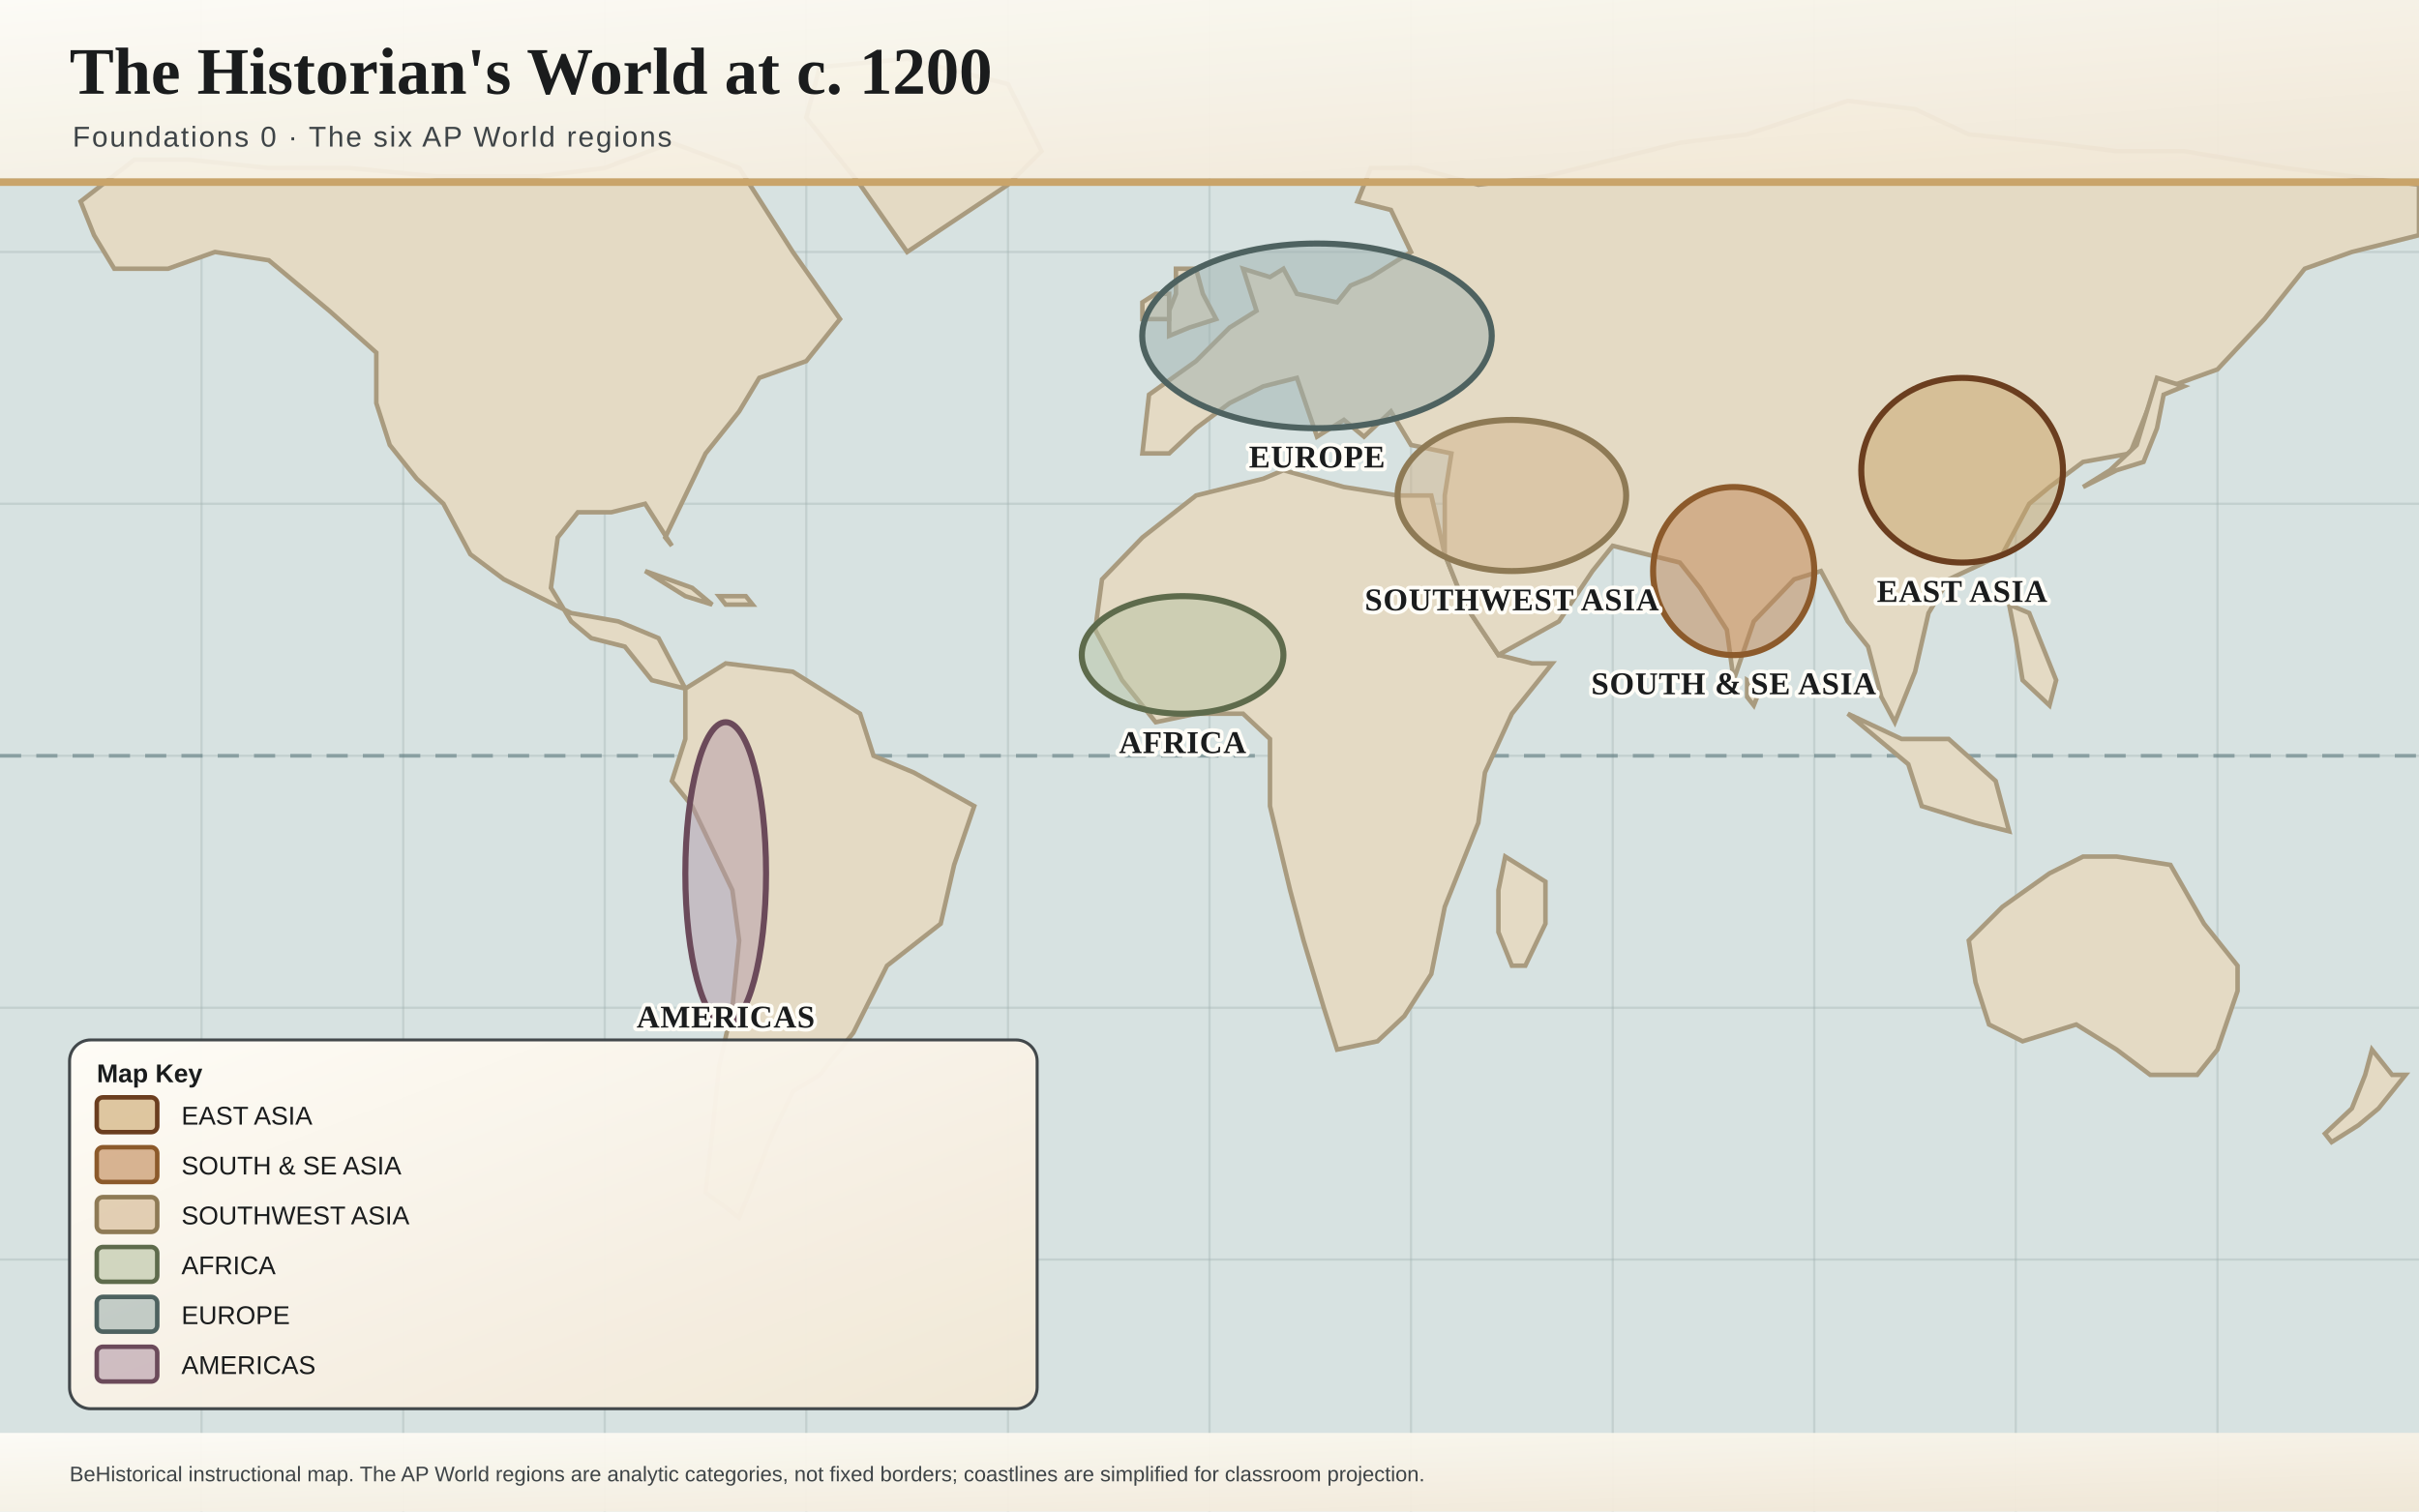
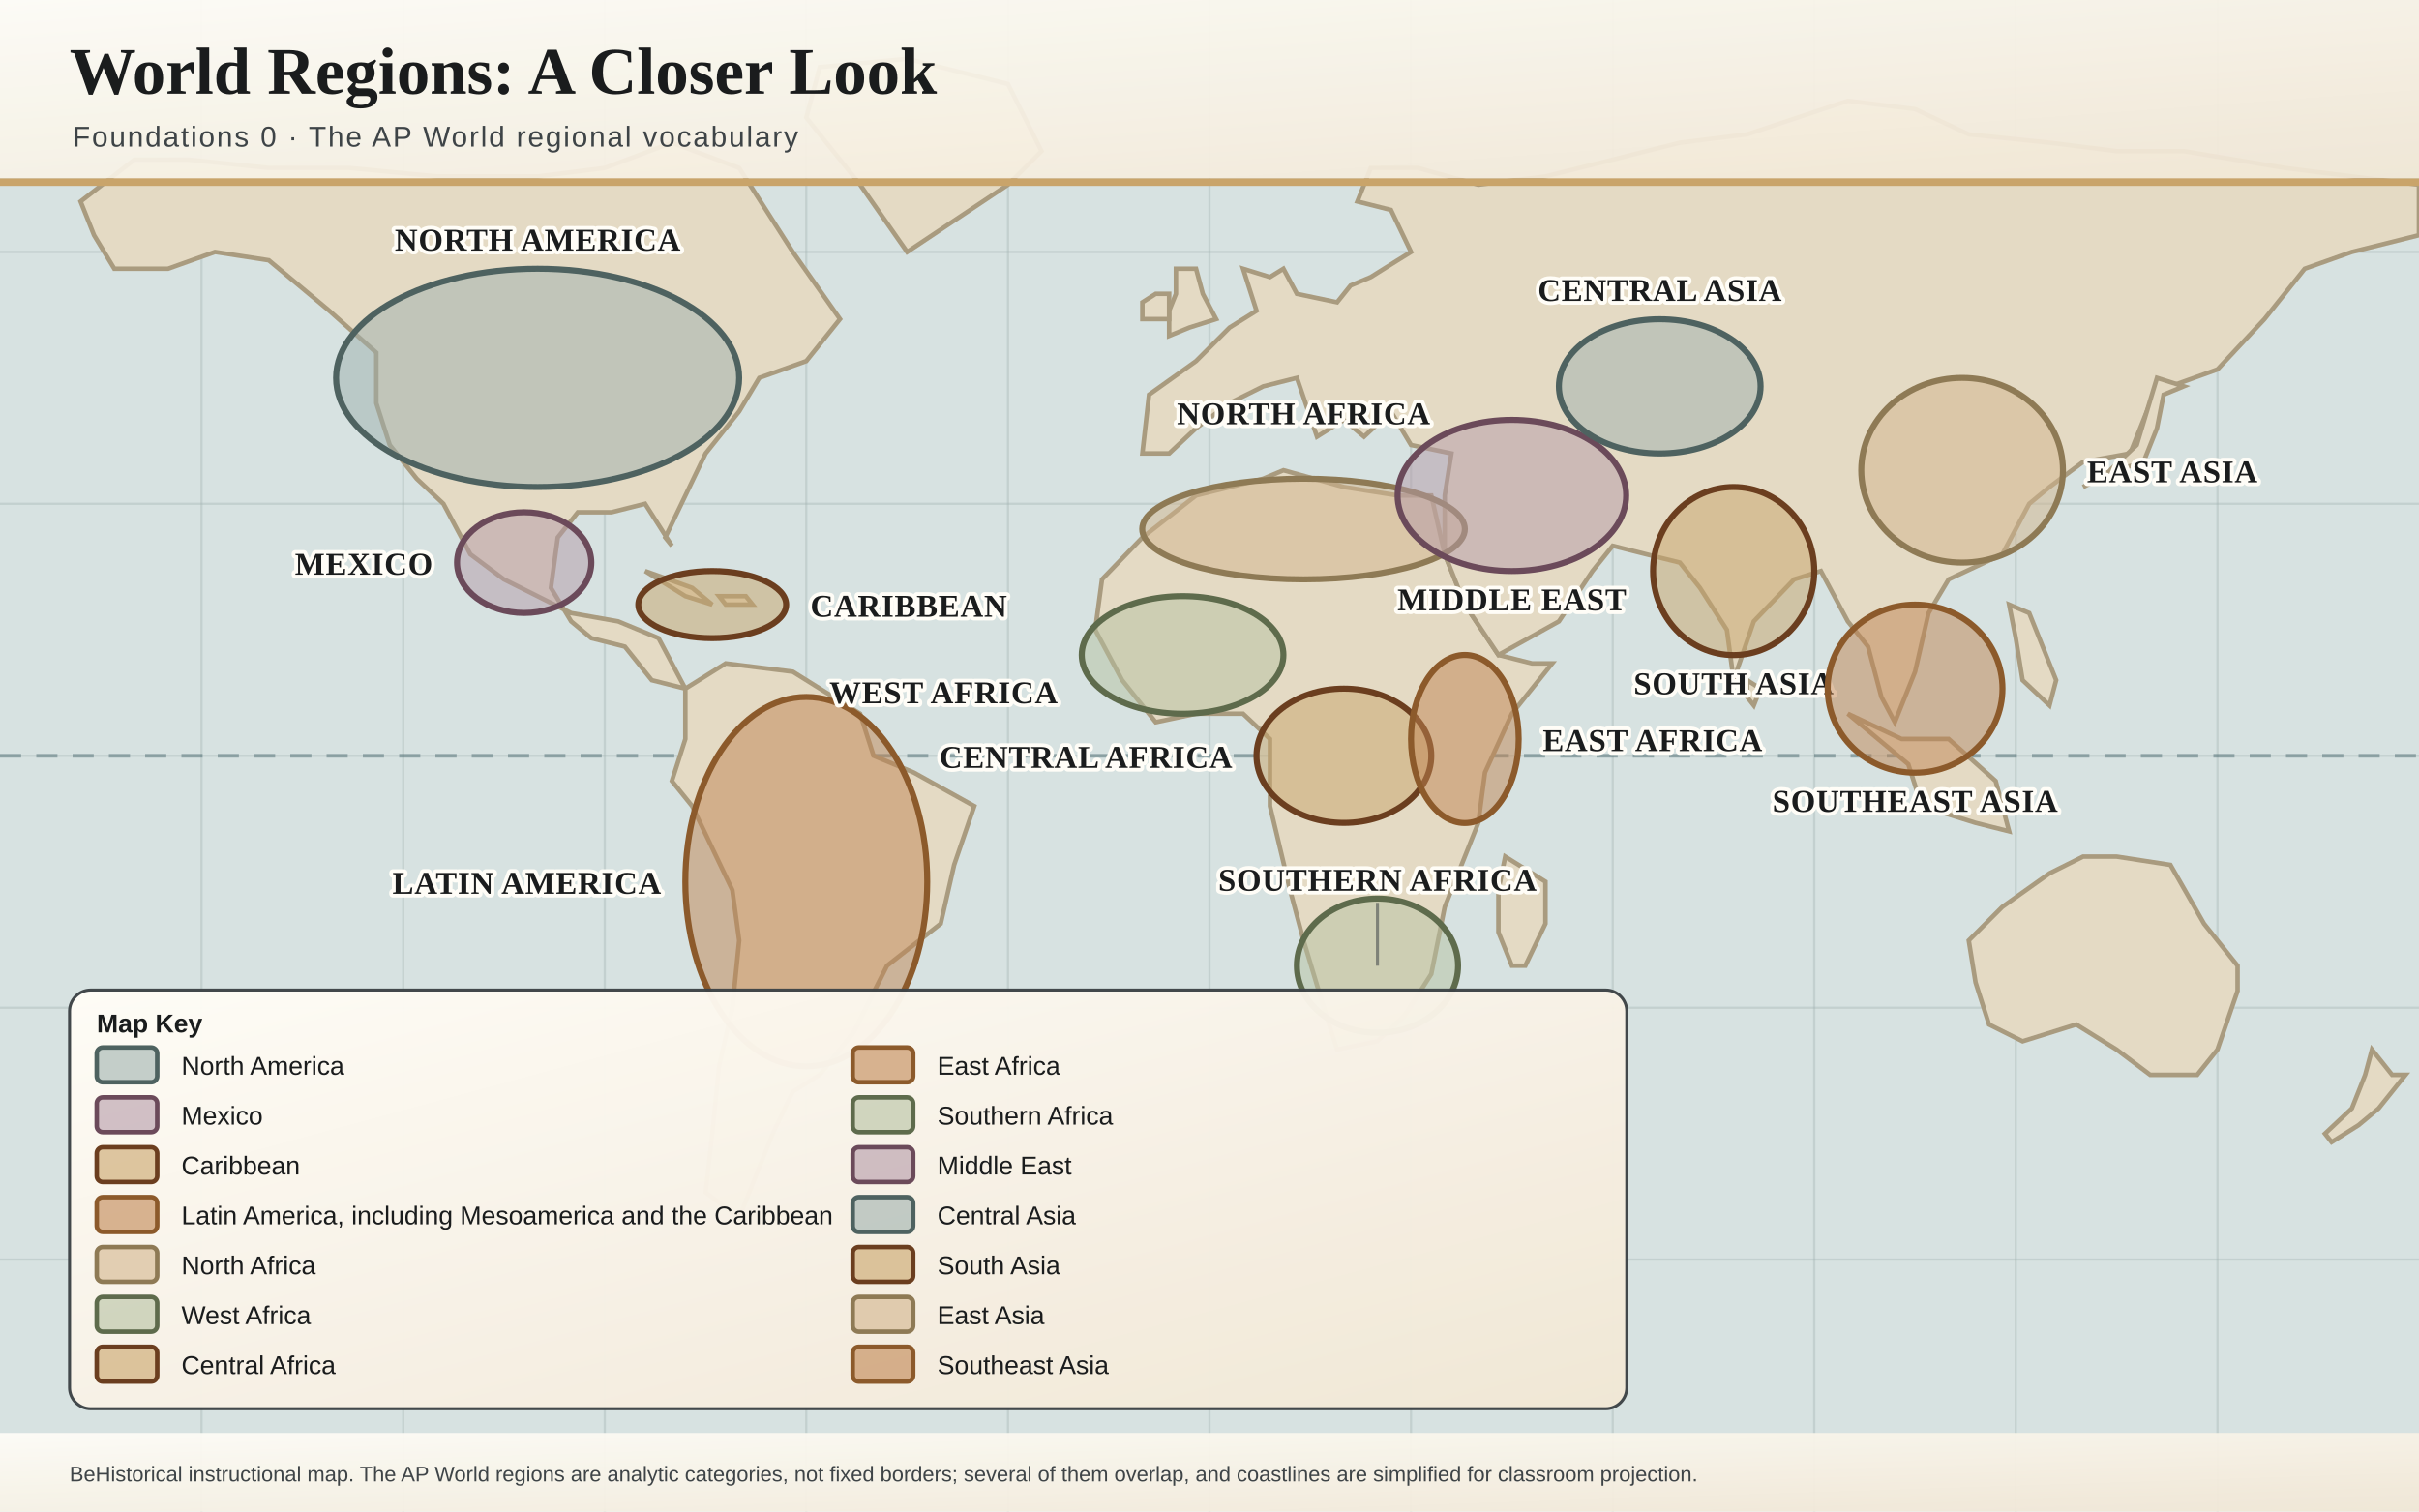
<svg xmlns="http://www.w3.org/2000/svg" width="1600" height="1000" viewBox="0 0 1600 1000" preserveAspectRatio="xMidYMid meet" role="img" aria-labelledby="map-title map-desc">
  <defs>
    <linearGradient id="paper" x1="0" x2="1" y1="0" y2="1">
      <stop offset="0" stop-color="#FFFDF7" />
      <stop offset="1" stop-color="#F1E7D5" />
    </linearGradient>
    <marker id="arrow" markerWidth="20" markerHeight="16" refX="17" refY="8" orient="auto" markerUnits="userSpaceOnUse">
      <path d="M0,0 L20,8 L0,16 Z" fill="#8C5A2B" />
    </marker>
    <style>
      .title{font-family:Georgia,'Times New Roman',serif;font-weight:700;font-size:44px;fill:#1A1C1D}
      .subtitle{font-family:Arial,Helvetica,sans-serif;font-size:19px;fill:#3E4447;letter-spacing:1.2px;text-transform:uppercase}
      .region{font-family:Georgia,'Times New Roman',serif;font-weight:700;font-size:21px;letter-spacing:.5px}
      .place{font-family:Arial,Helvetica,sans-serif;font-weight:700;font-size:18px;fill:#1A1C1D}
      .placenote{font-family:Arial,Helvetica,sans-serif;font-size:15px;fill:#3E4447}
      .small{font-family:Arial,Helvetica,sans-serif;font-size:17px;fill:#1A1C1D}
      .tiny{font-family:Arial,Helvetica,sans-serif;font-size:14px;fill:#3E4447}
      .badgenum{font-family:Arial,Helvetica,sans-serif;font-weight:700;font-size:19px;fill:#FFFDF7}
      .badge{fill:#8C5A2B;stroke:#FFFDF7;stroke-width:3}
      .halo{paint-order:stroke;stroke:#FFFDF7;stroke-width:5;stroke-linejoin:round}
      .city{fill:#1A1C1D;stroke:#FFFDF7;stroke-width:4}
+       .leader{stroke:#3E4447;stroke-width:2;opacity:.55}
      .flow{fill:none;stroke:#8C5A2B;stroke-width:6;stroke-linecap:round;opacity:.9}
      #land path{fill:#E4DAC4;stroke:#A99B7F;stroke-width:3}
      #graticule line{stroke:#9FB0AE;stroke-width:1.5;opacity:.35}
    </style>
  </defs>
  <rect width="1600" height="1000" fill="#D7E2E1" />
  <g id="graticule">
    <line x1="133.3" y1="0" x2="133.3" y2="1000" />
    <line x1="266.7" y1="0" x2="266.7" y2="1000" />
    <line x1="400.0" y1="0" x2="400.0" y2="1000" />
    <line x1="533.3" y1="0" x2="533.3" y2="1000" />
    <line x1="666.7" y1="0" x2="666.7" y2="1000" />
    <line x1="800.0" y1="0" x2="800.0" y2="1000" />
    <line x1="933.3" y1="0" x2="933.3" y2="1000" />
    <line x1="1066.7" y1="0" x2="1066.7" y2="1000" />
    <line x1="1200.0" y1="0" x2="1200.0" y2="1000" />
    <line x1="1333.3" y1="0" x2="1333.3" y2="1000" />
    <line x1="1466.7" y1="0" x2="1466.7" y2="1000" />
    <line x1="0" y1="833.3" x2="1600" y2="833.3" />
    <line x1="0" y1="666.7" x2="1600" y2="666.7" />
    <line x1="0" y1="500.0" x2="1600" y2="500.0" />
    <line x1="0" y1="333.3" x2="1600" y2="333.3" />
    <line x1="0" y1="166.7" x2="1600" y2="166.7" />
  </g>
  <line x1="0" y1="500.0" x2="1600" y2="500.0" stroke="#4E6B72" stroke-width="2.5" stroke-dasharray="14 10" opacity=".5" />
  <g id="land">
    <path id="land-greenland" d="M600.0,166.7 L666.7,122.2 L688.9,100.0 L666.7,55.6 L600.0,38.9 L542.2,44.4 L533.3,77.8 L568.9,122.2 L600.0,166.7 Z" />
    <path id="land-northAmerica" d="M53.3,133.3 L88.9,105.6 L124.4,105.6 L177.8,111.1 L231.1,111.1 L288.9,116.7 L355.6,116.7 L400.0,111.1 L444.4,94.4 L488.9,111.1 L524.4,166.7 L555.6,211.1 L533.3,238.9 L502.2,250.0 L488.9,272.2 L466.7,300.0 L440.0,355.6 L444.4,361.1 L426.7,333.3 L404.4,338.9 L382.2,338.9 L368.9,355.6 L364.4,388.9 L377.8,411.1 L391.1,422.2 L413.3,427.8 L431.1,450.0 L453.3,455.6 L435.6,422.2 L408.9,411.1 L377.8,405.6 L333.3,383.3 L311.1,366.7 L293.3,333.3 L275.6,316.7 L257.8,294.4 L248.9,266.7 L248.9,233.3 L217.8,205.6 L177.8,172.2 L142.2,166.7 L111.1,177.8 L75.6,177.8 L62.2,155.6 L53.3,133.3 Z" />
    <path id="land-southAmerica" d="M453.3,455.6 L480.0,438.9 L524.4,444.4 L568.9,472.2 L577.8,500.0 L604.4,511.1 L644.4,533.3 L631.1,572.2 L622.2,611.1 L586.7,638.9 L564.4,683.3 L542.2,711.1 L524.4,722.2 L511.1,750.0 L497.8,783.3 L488.9,805.6 L466.7,788.9 L471.1,750.0 L475.6,705.6 L484.4,666.7 L488.9,622.2 L484.4,588.9 L457.8,533.3 L444.4,516.7 L453.3,488.9 L453.3,455.6 Z" />
    <path id="land-africa" d="M724.4,416.7 L728.9,383.3 L755.6,355.6 L791.1,327.8 L835.6,316.7 L848.9,311.1 L888.9,322.2 L924.4,327.8 L946.7,327.8 L955.6,366.7 L968.9,400.0 L991.1,433.3 L1013.3,438.9 L1026.7,438.9 L1000.0,472.2 L982.2,511.1 L977.8,544.4 L955.6,600.0 L946.7,644.4 L928.9,672.2 L911.1,688.9 L884.4,694.4 L875.6,666.7 L862.2,622.2 L853.3,588.9 L840.0,533.3 L840.0,488.9 L822.2,472.2 L791.1,472.2 L764.4,477.8 L742.2,450.0 L724.4,416.7 Z" />
    <path id="land-eurasia" d="M755.6,300.0 L760.0,261.1 L791.1,238.9 L813.3,216.7 L831.1,205.6 L822.2,177.8 L840.0,183.3 L848.9,177.8 L857.8,194.4 L884.4,200.0 L893.3,188.9 L906.7,183.3 L924.4,172.2 L933.3,166.7 L920.0,138.9 L897.8,133.3 L906.7,111.1 L937.8,111.1 L977.8,122.2 L1022.2,116.7 L1066.7,105.6 L1111.1,94.4 L1155.6,88.9 L1222.2,66.7 L1266.7,72.2 L1302.2,88.9 L1355.6,94.4 L1400.0,100.0 L1444.4,100.0 L1511.1,111.1 L1555.6,116.7 L1600.0,122.2 L1600.0,155.6 L1555.6,166.7 L1524.4,177.8 L1497.8,211.1 L1466.7,244.4 L1435.6,255.6 L1422.2,266.7 L1408.9,300.0 L1377.8,305.6 L1355.6,322.2 L1342.2,333.3 L1324.4,366.7 L1288.9,383.3 L1275.6,405.6 L1266.7,444.4 L1253.3,477.8 L1244.4,461.1 L1235.6,427.8 L1222.2,411.1 L1204.4,377.8 L1186.7,383.3 L1160.0,411.1 L1146.7,450.0 L1142.2,416.7 L1124.4,388.9 L1111.1,372.2 L1088.9,366.7 L1066.7,361.1 L1053.3,377.8 L1031.1,411.1 L991.1,433.3 L968.9,400.0 L955.6,366.7 L955.6,327.8 L960.0,300.0 L933.3,294.4 L920.0,272.2 L902.2,288.9 L888.9,277.8 L871.1,288.9 L857.8,250.0 L835.6,255.6 L813.3,266.7 L791.1,283.3 L773.3,300.0 L755.6,300.0 Z" />
    <path id="land-britain" d="M773.3,222.2 L786.7,216.7 L804.4,211.1 L795.6,194.4 L791.1,177.8 L777.8,177.8 L777.8,194.4 L773.3,205.6 L773.3,222.2 Z" />
    <path id="land-ireland" d="M755.6,211.1 L773.3,211.1 L773.3,194.4 L764.4,194.4 L755.6,200.0 L755.6,211.1 Z" />
    <path id="land-japan" d="M1377.8,322.2 L1400.0,311.1 L1417.8,305.6 L1426.7,283.3 L1431.1,261.1 L1444.4,255.6 L1426.7,250.0 L1413.3,294.4 L1395.6,311.1 L1377.8,322.2 Z" />
    <path id="land-indonesia" d="M1222.2,472.2 L1262.2,505.6 L1271.1,533.3 L1306.7,544.4 L1328.9,550.0 L1320.0,516.7 L1288.9,488.9 L1257.8,488.9 L1222.2,472.2 Z" />
    <path id="land-philippines" d="M1328.9,400.0 L1342.2,405.6 L1351.1,427.8 L1360.0,450.0 L1355.6,466.7 L1337.8,450.0 L1333.3,422.2 L1328.9,400.0 Z" />
    <path id="land-australia" d="M1302.2,622.2 L1306.7,650.0 L1315.6,677.8 L1337.8,688.9 L1373.3,677.8 L1400.0,694.4 L1422.2,711.1 L1453.3,711.1 L1466.7,694.4 L1480.0,655.6 L1480.0,638.9 L1457.8,611.1 L1435.6,572.2 L1400.0,566.7 L1377.8,566.7 L1355.6,577.8 L1324.4,600.0 L1302.2,622.2 Z" />
    <path id="land-newZealand" d="M1568.9,694.4 L1582.2,711.1 L1591.1,711.1 L1573.3,733.3 L1560.0,744.4 L1542.2,755.6 L1537.8,750.0 L1555.6,733.3 L1564.4,711.1 L1568.9,694.4 Z" />
    <path id="land-madagascar" d="M995.6,566.7 L1022.2,583.3 L1022.2,611.1 L1008.9,638.9 L1000.0,638.9 L991.1,616.7 L991.1,588.9 L995.6,566.7 Z" />
    <path id="land-cuba" d="M426.7,377.8 L457.8,388.9 L471.1,400.0 L453.3,394.4 L426.7,377.8 Z" />
    <path id="land-hispaniola" d="M475.6,394.4 L493.3,394.4 L497.8,400.0 L480.0,400.0 L475.6,394.4 Z" />
    <path id="land-sriLanka" d="M1155.6,450.0 L1164.4,455.6 L1160.0,466.7 L1155.6,461.1 L1155.6,450.0 Z" />
  </g>
  <g id="highlights">
-     <ellipse cx="1297.8" cy="311.1" rx="66.7" ry="61.1" fill="#C9A46A" fill-opacity="0.5" stroke="#6B3E1F" stroke-width="4" />
-     <text class="region halo" x="1297.8" y="398.2" text-anchor="middle" fill="#1A1C1D">
-       <tspan x="1297.8" dy="0">EAST ASIA</tspan>
+     <ellipse cx="355.6" cy="250.0" rx="133.3" ry="72.2" fill="#9FB0AE" fill-opacity="0.5" stroke="#4E6260" stroke-width="4" />
+     <text class="region halo" x="355.6" y="165.8" text-anchor="middle" fill="#1A1C1D">
+       <tspan x="355.6" dy="0">NORTH AMERICA</tspan>
    </text>
-     <ellipse cx="1146.7" cy="377.8" rx="53.3" ry="55.6" fill="#C08552" fill-opacity="0.5" stroke="#8C5A2B" stroke-width="4" />
-     <text class="region halo" x="1146.7" y="459.3" text-anchor="middle" fill="#1A1C1D">
-       <tspan x="1146.7" dy="0">SOUTH &amp; SE ASIA</tspan>
+     <ellipse cx="346.7" cy="372.2" rx="44.4" ry="33.3" fill="#B49AA8" fill-opacity="0.5" stroke="#6B4A5A" stroke-width="4" />
+     <text class="region halo" x="286.2" y="380.2" text-anchor="end" fill="#1A1C1D">
+       <tspan x="286.2" dy="0">MEXICO</tspan>
    </text>
-     <ellipse cx="1000.0" cy="327.8" rx="75.6" ry="50.0" fill="#D2B48C" fill-opacity="0.5" stroke="#8E7A55" stroke-width="4" />
-     <text class="region halo" x="1000.0" y="403.8" text-anchor="middle" fill="#1A1C1D">
-       <tspan x="1000.0" dy="0">SOUTHWEST ASIA</tspan>
+     <ellipse cx="471.1" cy="400.0" rx="48.9" ry="22.2" fill="#C9A46A" fill-opacity="0.5" stroke="#6B3E1F" stroke-width="4" />
+     <text class="region halo" x="536.0" y="408.0" text-anchor="start" fill="#1A1C1D">
+       <tspan x="536.0" dy="0">CARIBBEAN</tspan>
+     </text>
+     <ellipse cx="533.3" cy="583.3" rx="80.0" ry="122.2" fill="#C08552" fill-opacity="0.5" stroke="#8C5A2B" stroke-width="4" />
+     <text class="region halo" x="437.3" y="591.3" text-anchor="end" fill="#1A1C1D">
+       <tspan x="437.3" dy="0">LATIN AMERICA</tspan>
+     </text>
+     <ellipse cx="862.2" cy="350.0" rx="106.7" ry="33.3" fill="#D2B48C" fill-opacity="0.5" stroke="#8E7A55" stroke-width="4" />
+     <text class="region halo" x="862.2" y="280.7" text-anchor="middle" fill="#1A1C1D">
+       <tspan x="862.2" dy="0">NORTH AFRICA</tspan>
    </text>
    <ellipse cx="782.2" cy="433.3" rx="66.7" ry="38.9" fill="#B6C2A2" fill-opacity="0.5" stroke="#5E6B4C" stroke-width="4" />
-     <text class="region halo" x="782.2" y="498.2" text-anchor="middle" fill="#1A1C1D">
-       <tspan x="782.2" dy="0">AFRICA</tspan>
+     <text class="region halo" x="699.6" y="465.3" text-anchor="end" fill="#1A1C1D">
+       <tspan x="699.6" dy="0">WEST AFRICA</tspan>
    </text>
-     <ellipse cx="871.1" cy="222.2" rx="115.6" ry="61.1" fill="#9FB0AE" fill-opacity="0.5" stroke="#4E6260" stroke-width="4" />
-     <text class="region halo" x="871.1" y="309.3" text-anchor="middle" fill="#1A1C1D">
-       <tspan x="871.1" dy="0">EUROPE</tspan>
+     <ellipse cx="888.9" cy="500.0" rx="57.8" ry="44.4" fill="#C9A46A" fill-opacity="0.5" stroke="#6B3E1F" stroke-width="4" />
+     <text class="region halo" x="815.1" y="508.0" text-anchor="end" fill="#1A1C1D">
+       <tspan x="815.1" dy="0">CENTRAL AFRICA</tspan>
    </text>
-     <ellipse cx="480.0" cy="577.8" rx="26.7" ry="100.0" fill="#B49AA8" fill-opacity="0.5" stroke="#6B4A5A" stroke-width="4" />
-     <text class="region halo" x="480.0" y="679.8" text-anchor="middle" fill="#1A1C1D">
-       <tspan x="480.0" dy="0">AMERICAS</tspan>
+     <ellipse cx="968.9" cy="488.9" rx="35.6" ry="55.6" fill="#C08552" fill-opacity="0.5" stroke="#8C5A2B" stroke-width="4" />
+     <text class="region halo" x="1020.4" y="496.9" text-anchor="start" fill="#1A1C1D">
+       <tspan x="1020.4" dy="0">EAST AFRICA</tspan>
+     </text>
+     <ellipse cx="911.1" cy="638.9" rx="53.3" ry="44.4" fill="#B6C2A2" fill-opacity="0.5" stroke="#5E6B4C" stroke-width="4" />
+     <line class="leader" x1="911.1" y1="597.3" x2="911.1" y2="638.9" />
+     <text class="region halo" x="911.1" y="589.3" text-anchor="middle" fill="#1A1C1D">
+       <tspan x="911.1" dy="0">SOUTHERN AFRICA</tspan>
+     </text>
+     <ellipse cx="1000.0" cy="327.8" rx="75.6" ry="50.0" fill="#B49AA8" fill-opacity="0.5" stroke="#6B4A5A" stroke-width="4" />
+     <text class="region halo" x="1000.0" y="403.8" text-anchor="middle" fill="#1A1C1D">
+       <tspan x="1000.0" dy="0">MIDDLE EAST</tspan>
+     </text>
+     <ellipse cx="1097.8" cy="255.6" rx="66.7" ry="44.4" fill="#9FB0AE" fill-opacity="0.5" stroke="#4E6260" stroke-width="4" />
+     <text class="region halo" x="1097.8" y="199.1" text-anchor="middle" fill="#1A1C1D">
+       <tspan x="1097.8" dy="0">CENTRAL ASIA</tspan>
+     </text>
+     <ellipse cx="1146.7" cy="377.8" rx="53.3" ry="55.6" fill="#C9A46A" fill-opacity="0.5" stroke="#6B3E1F" stroke-width="4" />
+     <text class="region halo" x="1146.7" y="459.3" text-anchor="middle" fill="#1A1C1D">
+       <tspan x="1146.7" dy="0">SOUTH ASIA</tspan>
+     </text>
+     <ellipse cx="1297.8" cy="311.1" rx="66.7" ry="61.1" fill="#D2B48C" fill-opacity="0.5" stroke="#8E7A55" stroke-width="4" />
+     <text class="region halo" x="1380.4" y="319.1" text-anchor="start" fill="#1A1C1D">
+       <tspan x="1380.4" dy="0">EAST ASIA</tspan>
+     </text>
+     <ellipse cx="1266.7" cy="455.6" rx="57.8" ry="55.6" fill="#C08552" fill-opacity="0.5" stroke="#8C5A2B" stroke-width="4" />
+     <text class="region halo" x="1266.7" y="537.1" text-anchor="middle" fill="#1A1C1D">
+       <tspan x="1266.7" dy="0">SOUTHEAST ASIA</tspan>
    </text>
  </g>
  <g id="flows">
    
  </g>
  <g id="places">
    
  </g>
  <g id="titleband">
    <rect x="0" y="0" width="1600" height="118" fill="url(#paper)" opacity=".93" />
    <rect x="0" y="118" width="1600" height="5" fill="#C9A46A" />
-     <text class="title" x="46" y="62">The Historian's World at c. 1200</text>
-     <text class="subtitle" x="48" y="97">Foundations 0 · The six AP World regions</text>
+     <text class="title" x="46" y="62">World Regions: A Closer Look</text>
+     <text class="subtitle" x="48" y="97">Foundations 0 · The AP World regional vocabulary</text>
  </g>
-   <g id="legend" transform="translate(46,688)">
-     <rect x="0" y="0" width="640" height="244" rx="14" fill="url(#paper)" stroke="#3E4447" stroke-width="2" opacity=".97" />
+   <g id="legend" transform="translate(46,655)">
+     <rect x="0" y="0" width="1030" height="277" rx="14" fill="url(#paper)" stroke="#3E4447" stroke-width="2" opacity=".97" />
    <text class="small" x="18" y="28" font-weight="700">Map Key</text>
-     <rect x="18" y="38" width="40" height="23" rx="4" fill="#C9A46A" fill-opacity=".6" stroke="#6B3E1F" stroke-width="3" />
-     <text class="small" x="74" y="56">EAST ASIA</text>
-     <rect x="18" y="71" width="40" height="23" rx="4" fill="#C08552" fill-opacity=".6" stroke="#8C5A2B" stroke-width="3" />
-     <text class="small" x="74" y="89">SOUTH &amp; SE ASIA</text>
-     <rect x="18" y="104" width="40" height="23" rx="4" fill="#D2B48C" fill-opacity=".6" stroke="#8E7A55" stroke-width="3" />
-     <text class="small" x="74" y="122">SOUTHWEST ASIA</text>
-     <rect x="18" y="137" width="40" height="23" rx="4" fill="#B6C2A2" fill-opacity=".6" stroke="#5E6B4C" stroke-width="3" />
-     <text class="small" x="74" y="155">AFRICA</text>
-     <rect x="18" y="170" width="40" height="23" rx="4" fill="#9FB0AE" fill-opacity=".6" stroke="#4E6260" stroke-width="3" />
-     <text class="small" x="74" y="188">EUROPE</text>
-     <rect x="18" y="203" width="40" height="23" rx="4" fill="#B49AA8" fill-opacity=".6" stroke="#6B4A5A" stroke-width="3" />
-     <text class="small" x="74" y="221">AMERICAS</text>
+     <rect x="18" y="38" width="40" height="23" rx="4" fill="#9FB0AE" fill-opacity=".6" stroke="#4E6260" stroke-width="3" />
+     <text class="small" x="74" y="56">North America</text>
+     <rect x="18" y="71" width="40" height="23" rx="4" fill="#B49AA8" fill-opacity=".6" stroke="#6B4A5A" stroke-width="3" />
+     <text class="small" x="74" y="89">Mexico</text>
+     <rect x="18" y="104" width="40" height="23" rx="4" fill="#C9A46A" fill-opacity=".6" stroke="#6B3E1F" stroke-width="3" />
+     <text class="small" x="74" y="122">Caribbean</text>
+     <rect x="18" y="137" width="40" height="23" rx="4" fill="#C08552" fill-opacity=".6" stroke="#8C5A2B" stroke-width="3" />
+     <text class="small" x="74" y="155">Latin America, including Mesoamerica and the Caribbean</text>
+     <rect x="18" y="170" width="40" height="23" rx="4" fill="#D2B48C" fill-opacity=".6" stroke="#8E7A55" stroke-width="3" />
+     <text class="small" x="74" y="188">North Africa</text>
+     <rect x="18" y="203" width="40" height="23" rx="4" fill="#B6C2A2" fill-opacity=".6" stroke="#5E6B4C" stroke-width="3" />
+     <text class="small" x="74" y="221">West Africa</text>
+     <rect x="18" y="236" width="40" height="23" rx="4" fill="#C9A46A" fill-opacity=".6" stroke="#6B3E1F" stroke-width="3" />
+     <text class="small" x="74" y="254">Central Africa</text>
+     <rect x="518" y="38" width="40" height="23" rx="4" fill="#C08552" fill-opacity=".6" stroke="#8C5A2B" stroke-width="3" />
+     <text class="small" x="574" y="56">East Africa</text>
+     <rect x="518" y="71" width="40" height="23" rx="4" fill="#B6C2A2" fill-opacity=".6" stroke="#5E6B4C" stroke-width="3" />
+     <text class="small" x="574" y="89">Southern Africa</text>
+     <rect x="518" y="104" width="40" height="23" rx="4" fill="#B49AA8" fill-opacity=".6" stroke="#6B4A5A" stroke-width="3" />
+     <text class="small" x="574" y="122">Middle East</text>
+     <rect x="518" y="137" width="40" height="23" rx="4" fill="#9FB0AE" fill-opacity=".6" stroke="#4E6260" stroke-width="3" />
+     <text class="small" x="574" y="155">Central Asia</text>
+     <rect x="518" y="170" width="40" height="23" rx="4" fill="#C9A46A" fill-opacity=".6" stroke="#6B3E1F" stroke-width="3" />
+     <text class="small" x="574" y="188">South Asia</text>
+     <rect x="518" y="203" width="40" height="23" rx="4" fill="#D2B48C" fill-opacity=".6" stroke="#8E7A55" stroke-width="3" />
+     <text class="small" x="574" y="221">East Asia</text>
+     <rect x="518" y="236" width="40" height="23" rx="4" fill="#C08552" fill-opacity=".6" stroke="#8C5A2B" stroke-width="3" />
+     <text class="small" x="574" y="254">Southeast Asia</text>
  </g>
  <rect x="0" y="948" width="1600" height="52" fill="url(#paper)" opacity=".93" />
-   <text class="tiny" x="46" y="980">BeHistorical instructional map. The AP World regions are analytic categories, not fixed borders; coastlines are simplified for classroom projection.</text>
+   <text class="tiny" x="46" y="980">BeHistorical instructional map. The AP World regions are analytic categories, not fixed borders; several of them overlap, and coastlines are simplified for classroom projection.</text>
</svg>
